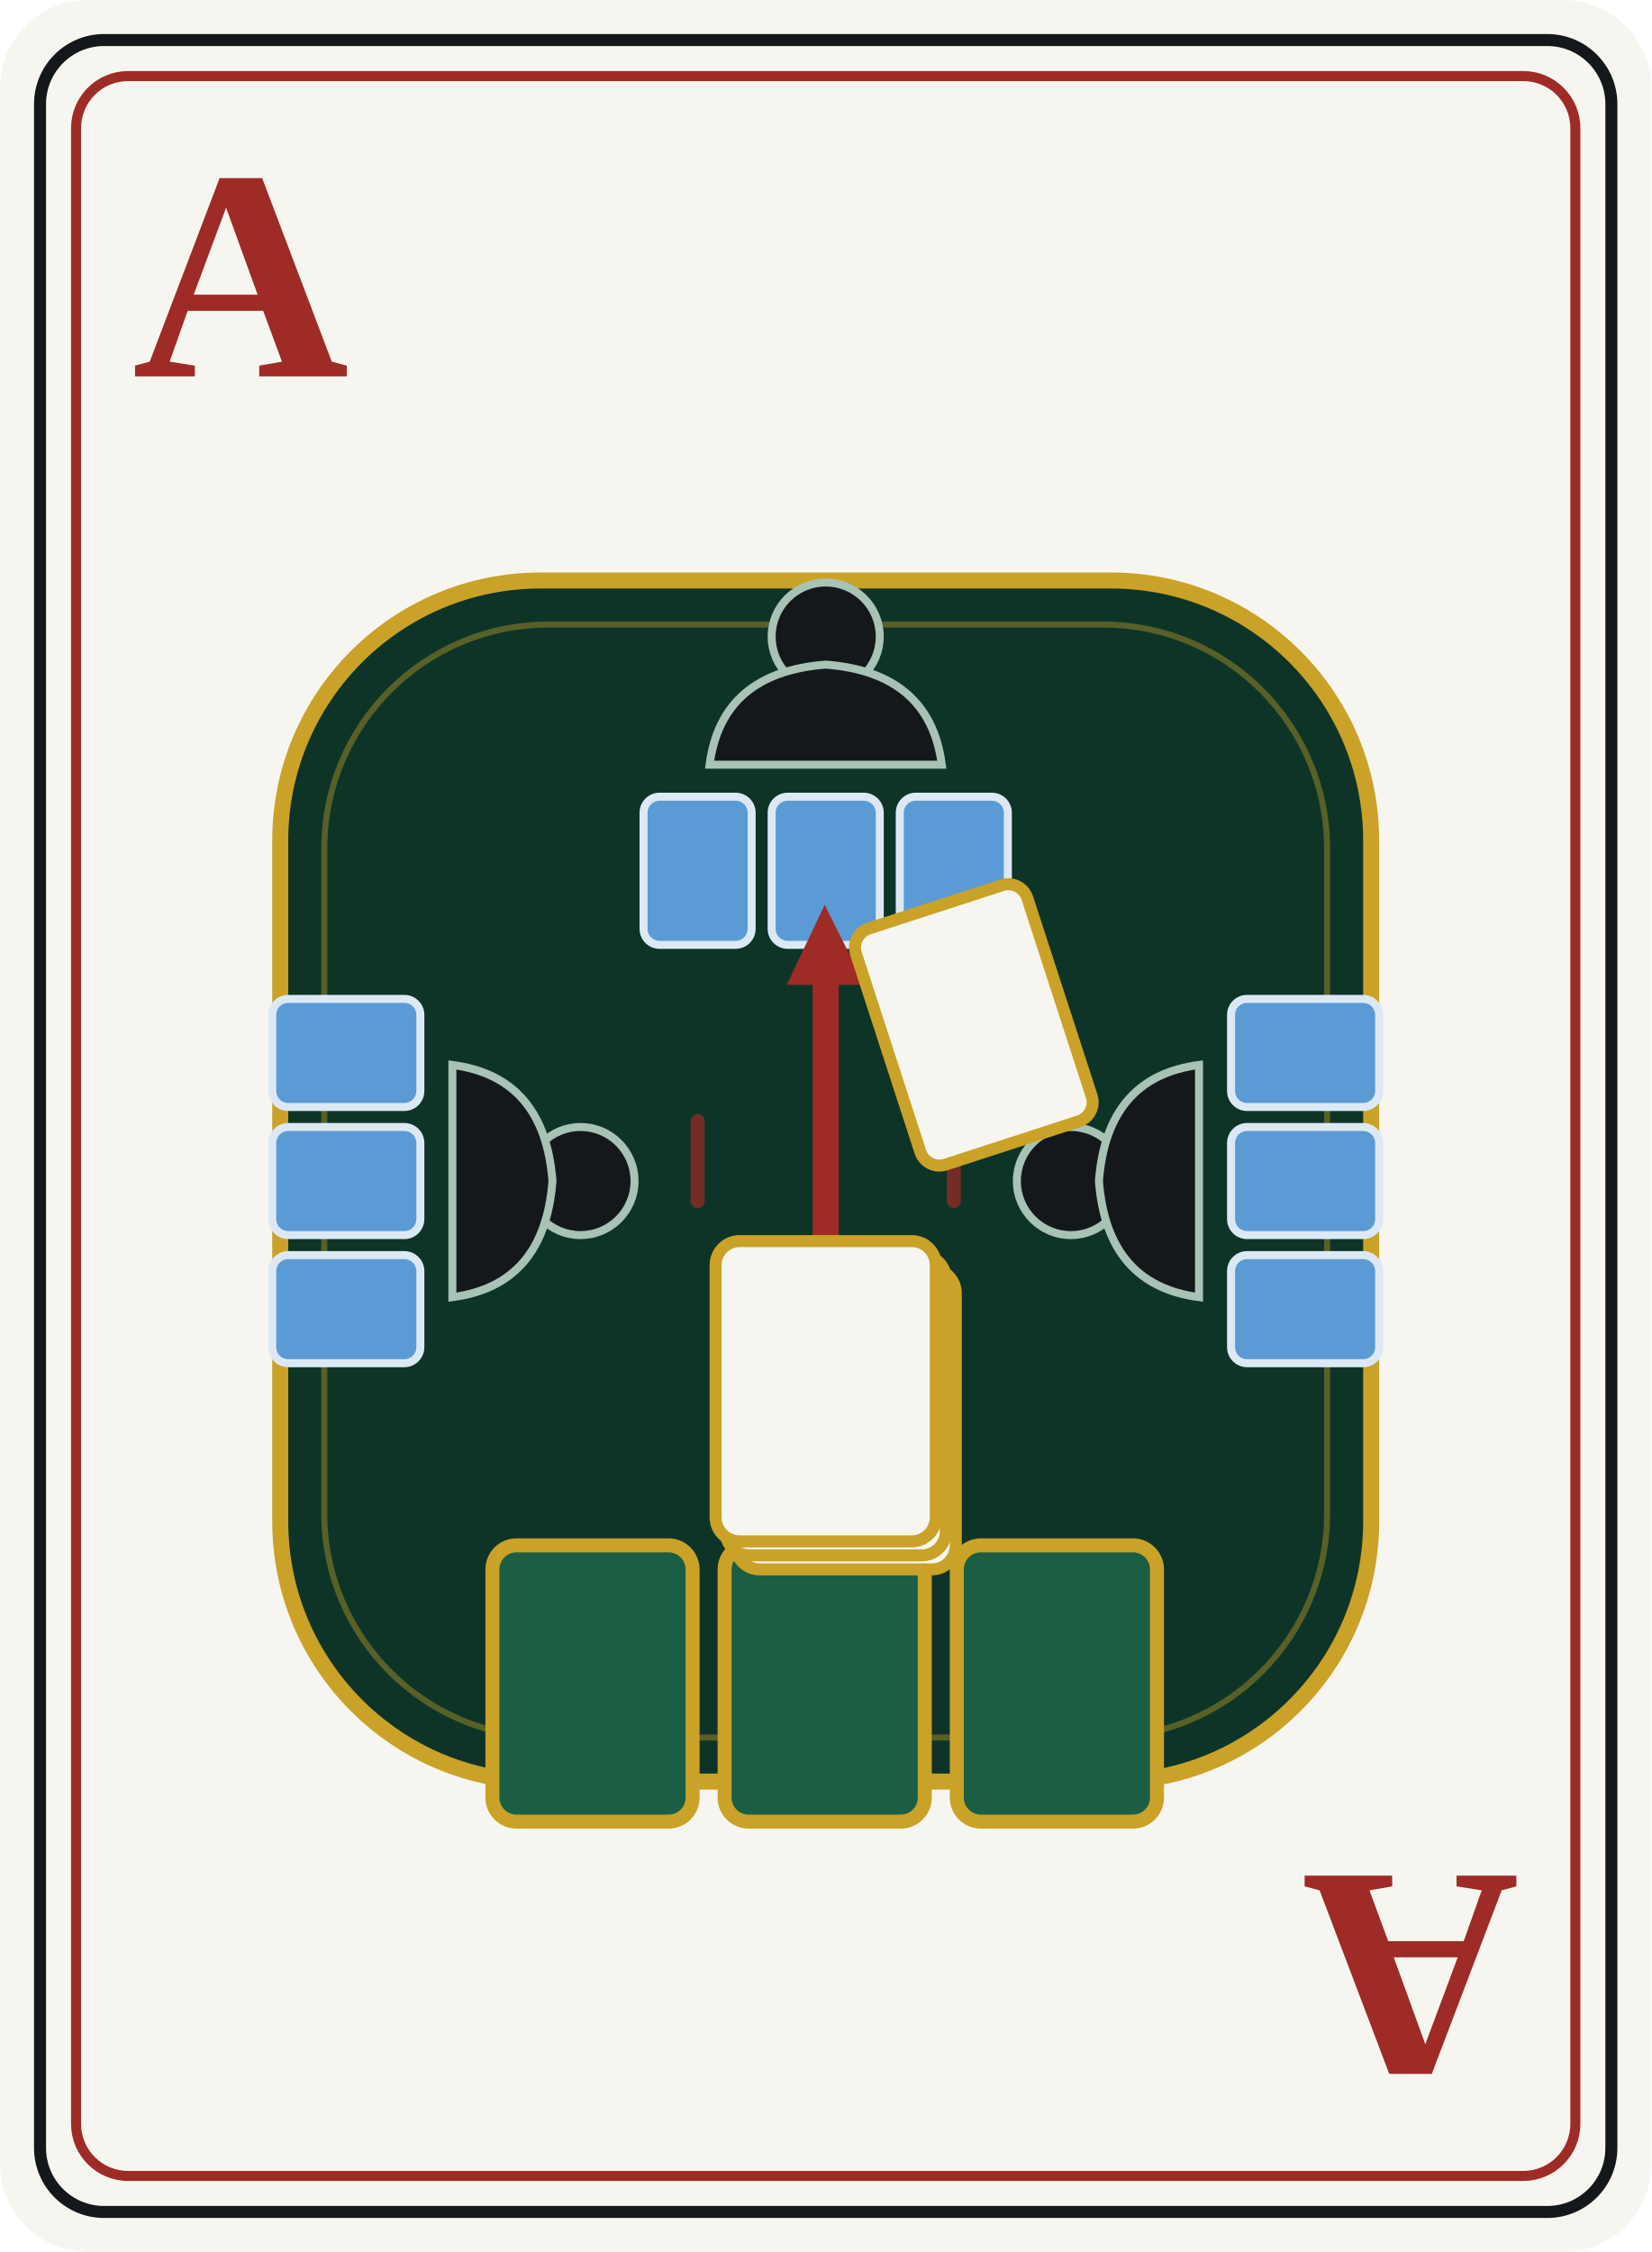
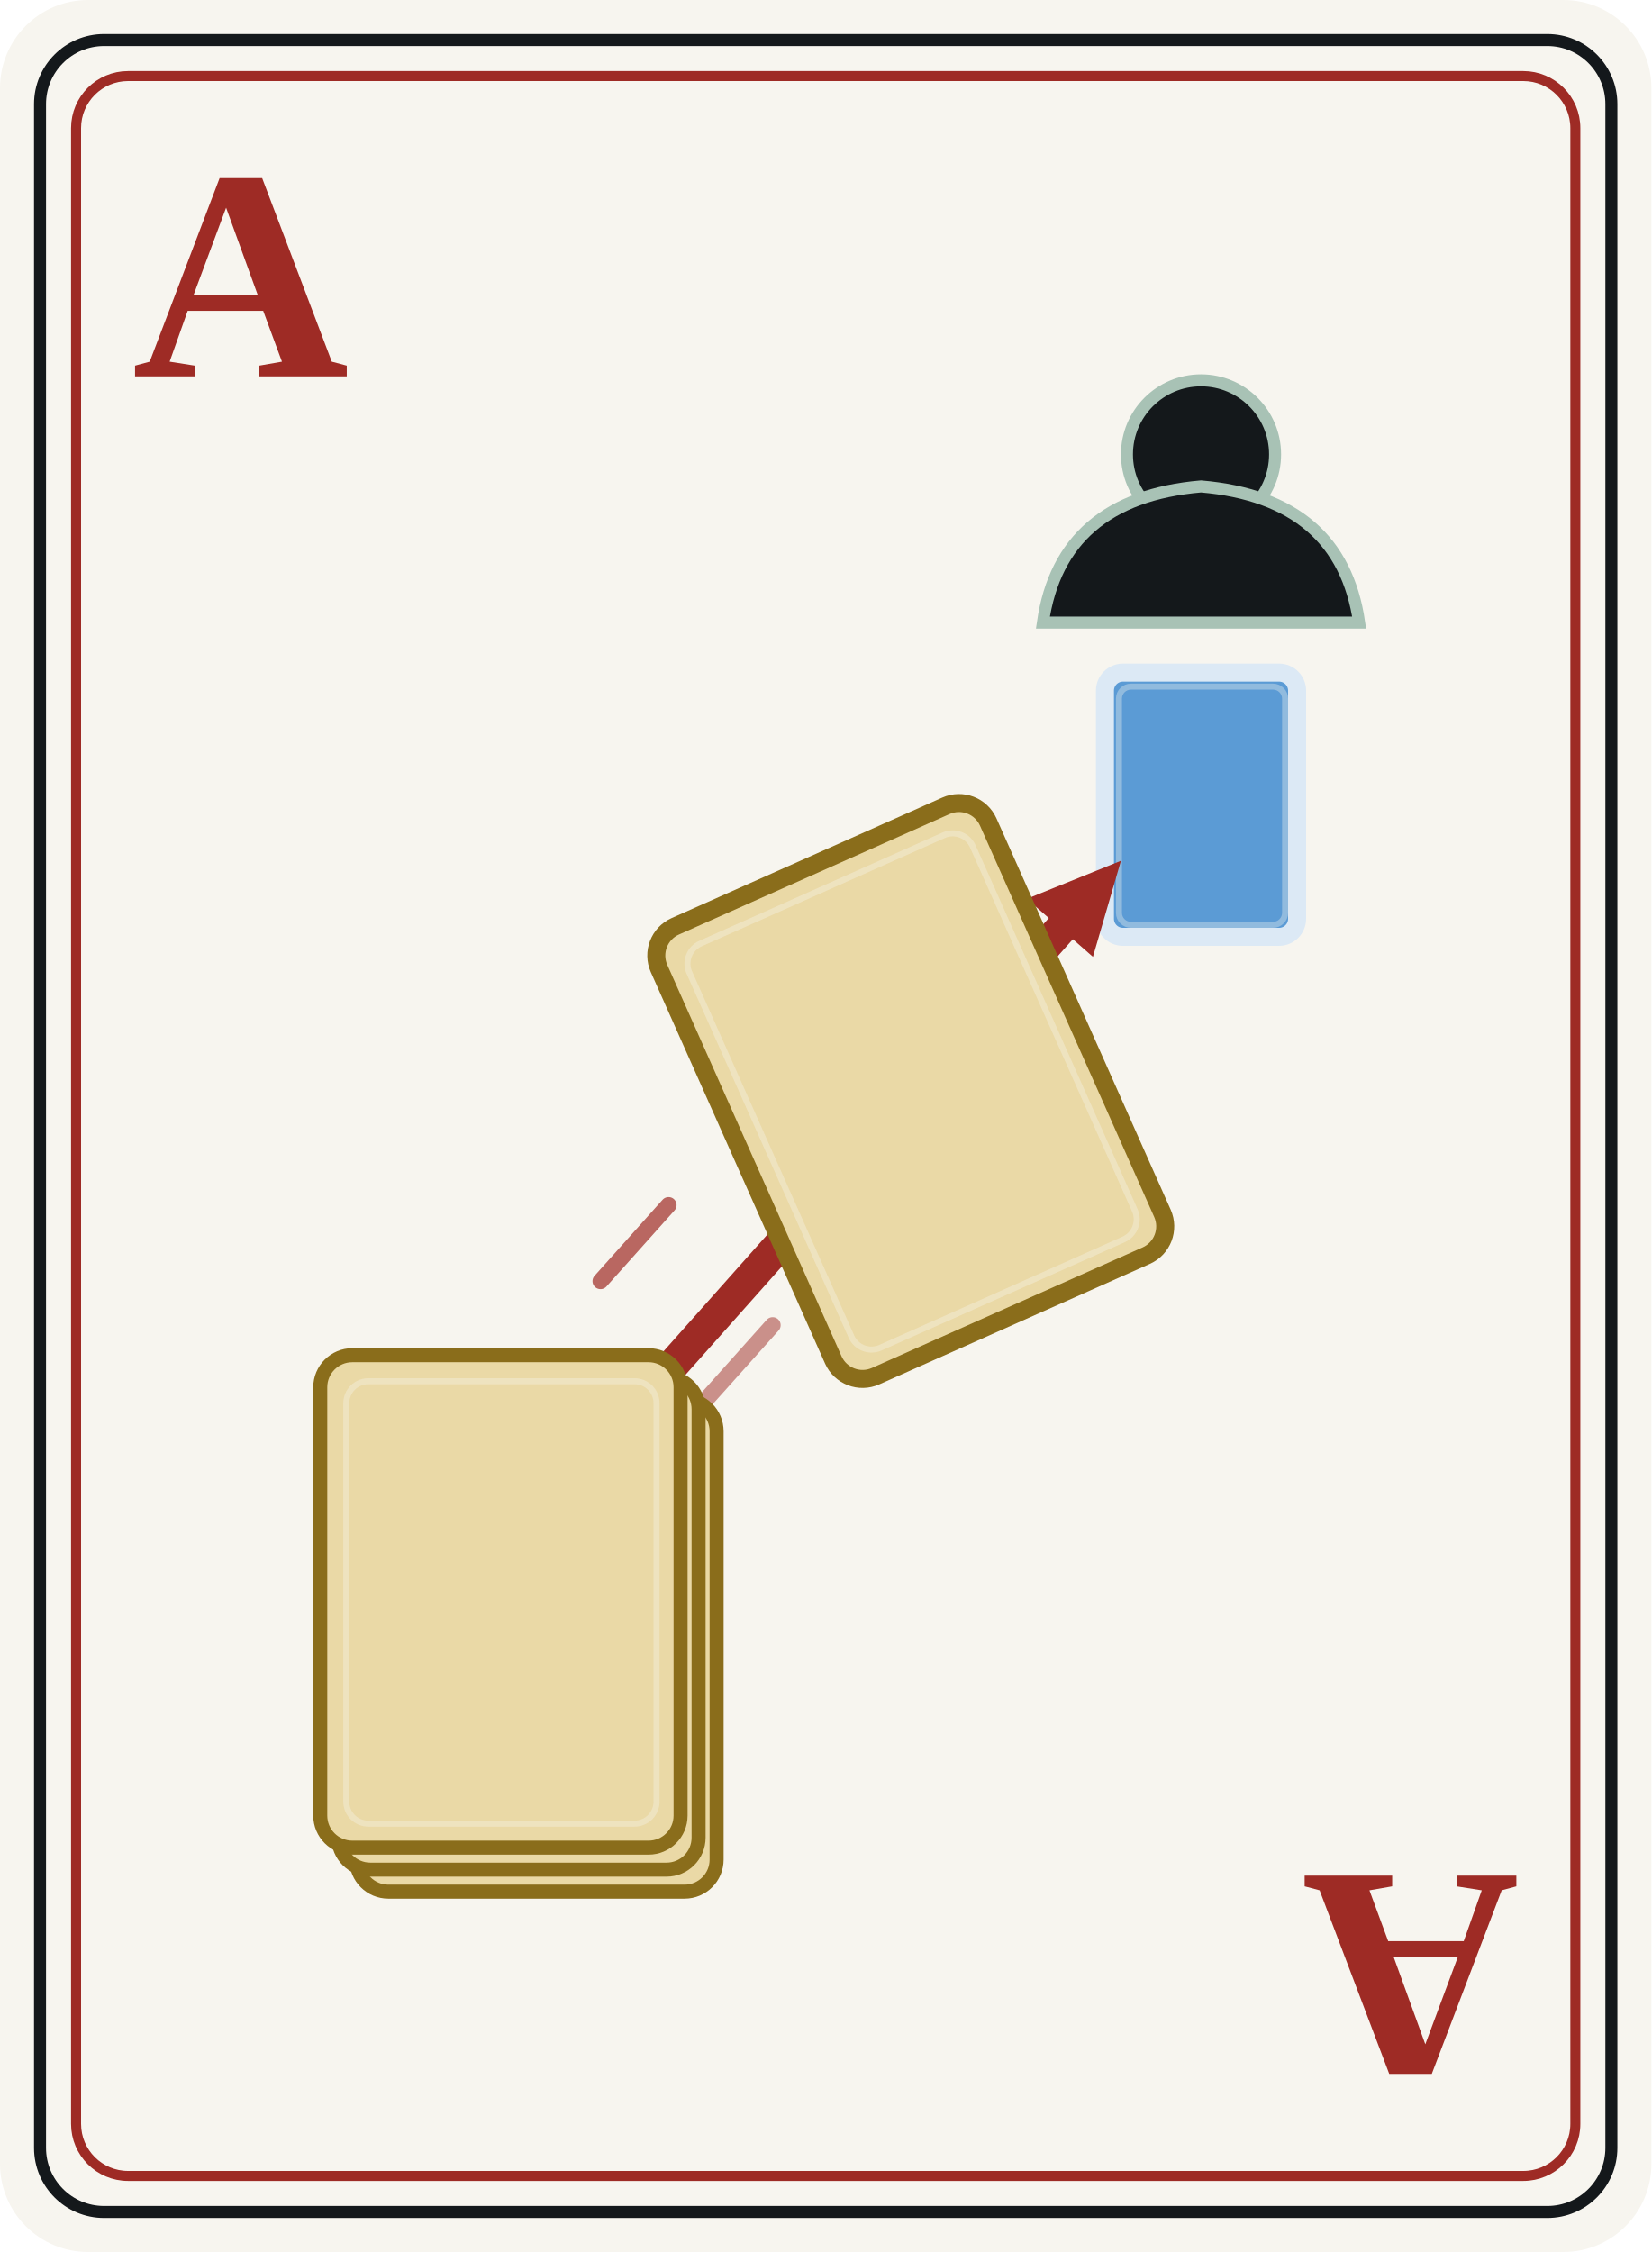
<svg xmlns="http://www.w3.org/2000/svg" viewBox="0 0 825 1125">
  <rect width="825" height="1125" rx="44" fill="#F7F5EF" />
  <rect x="20" y="20" width="785" height="1085" rx="32" fill="none" stroke="#14181B" stroke-width="6" />
  <rect x="38" y="38" width="749" height="1049" rx="26" fill="none" stroke="#9E2B25" stroke-width="5" />
  <text x="66" y="188" font-family="Georgia, 'Times New Roman', serif" font-size="150" font-weight="bold" fill="#9E2B25">A</text>
  <g transform="rotate(180 412.5 562.5)">
    <text x="66" y="188" font-family="Georgia, 'Times New Roman', serif" font-size="150" font-weight="bold" fill="#9E2B25">A</text>
  </g>
-   <rect x="140" y="290" width="545" height="600" rx="130" fill="#0E3428" stroke="#C9A227" stroke-width="8" />
-   <rect x="162" y="312" width="501" height="556" rx="112" fill="none" stroke="#C9A227" stroke-width="3" opacity="0.4" />
-   <g transform="translate(412.5 384) rotate(0.0)">
-     <circle cx="0" cy="-66" r="27" fill="#14181B" stroke="#A8C2B5" stroke-width="4" />
-     <path d="M -58,-2 Q -52,-48 0,-52 Q 52,-48 58,-2 Z" fill="#14181B" stroke="#A8C2B5" stroke-width="4" />
-     <rect x="-91" y="14" width="54" height="74" rx="8" fill="#5B9BD5" stroke="#DCE9F5" stroke-width="4" />
-     <rect x="-27" y="14" width="54" height="74" rx="8" fill="#5B9BD5" stroke="#DCE9F5" stroke-width="4" />
-     <rect x="37" y="14" width="54" height="74" rx="8" fill="#5B9BD5" stroke="#DCE9F5" stroke-width="4" />
-   </g>
-   <g transform="translate(224 590) rotate(90)">
-     <circle cx="0" cy="-66" r="27" fill="#14181B" stroke="#A8C2B5" stroke-width="4" />
-     <path d="M -58,-2 Q -52,-48 0,-52 Q 52,-48 58,-2 Z" fill="#14181B" stroke="#A8C2B5" stroke-width="4" />
-     <rect x="-91" y="14" width="54" height="74" rx="8" fill="#5B9BD5" stroke="#DCE9F5" stroke-width="4" />
-     <rect x="-27" y="14" width="54" height="74" rx="8" fill="#5B9BD5" stroke="#DCE9F5" stroke-width="4" />
-     <rect x="37" y="14" width="54" height="74" rx="8" fill="#5B9BD5" stroke="#DCE9F5" stroke-width="4" />
-   </g>
-   <g transform="translate(601 590) rotate(-90)">
-     <circle cx="0" cy="-66" r="27" fill="#14181B" stroke="#A8C2B5" stroke-width="4" />
-     <path d="M -58,-2 Q -52,-48 0,-52 Q 52,-48 58,-2 Z" fill="#14181B" stroke="#A8C2B5" stroke-width="4" />
-     <rect x="-91" y="14" width="54" height="74" rx="8" fill="#5B9BD5" stroke="#DCE9F5" stroke-width="4" />
-     <rect x="-27" y="14" width="54" height="74" rx="8" fill="#5B9BD5" stroke="#DCE9F5" stroke-width="4" />
-     <rect x="37" y="14" width="54" height="74" rx="8" fill="#5B9BD5" stroke="#DCE9F5" stroke-width="4" />
-   </g>
-   <rect x="246" y="772" width="100" height="138" rx="12" fill="#1B5E43" stroke="#C9A227" stroke-width="7" />
-   <rect x="362" y="772" width="100" height="138" rx="12" fill="#1B5E43" stroke="#C9A227" stroke-width="7" />
-   <rect x="478" y="772" width="100" height="138" rx="12" fill="#1B5E43" stroke="#C9A227" stroke-width="7" />
-   <line x1="412.5" y1="640" x2="412.5" y2="470" stroke="#9E2B25" stroke-width="13" stroke-linecap="round" />
-   <polygon points="412,452 432,492 393,492" fill="#9E2B25" />
-   <line x1="348.5" y1="560" x2="348.5" y2="600" stroke="#9E2B25" stroke-width="7" stroke-linecap="round" opacity="0.7" />
-   <line x1="476.5" y1="560" x2="476.5" y2="600" stroke="#9E2B25" stroke-width="7" stroke-linecap="round" opacity="0.7" />
-   <rect x="367.5" y="634" width="110" height="150" rx="12" fill="#F7F5EF" stroke="#C9A227" stroke-width="6" />
-   <rect x="362.5" y="627" width="110" height="150" rx="12" fill="#F7F5EF" stroke="#C9A227" stroke-width="6" />
-   <rect x="357.5" y="620" width="110" height="150" rx="12" fill="#F7F5EF" stroke="#C9A227" stroke-width="6" />
-   <g transform="rotate(-18 486.5 512)">
-     <rect x="441.5" y="450" width="90" height="124" rx="10" fill="#F7F5EF" stroke="#C9A227" stroke-width="6" />
+   <circle cx="600" cy="227" r="37" fill="#14181B" stroke="#A8C2B5" stroke-width="6" />
+   <path d="M 521,311 Q 530,249 600,243 Q 670,249 679,311 Z" fill="#14181B" stroke="#A8C2B5" stroke-width="6" />
+   <rect x="552" y="336" width="96" height="132" rx="9" fill="#5B9BD5" stroke="#DCE9F5" stroke-width="9" />
+   <rect x="559" y="343" width="83" height="119" rx="6" fill="none" stroke="#F7F5EF" stroke-width="3" opacity="0.35" />
+   <line x1="320" y1="700" x2="545" y2="447" stroke="#9E2B25" stroke-width="16" stroke-linecap="round" />
+   <polygon points="560,430 546,478 513,449" fill="#9E2B25" />
+   <line x1="300" y1="640" x2="334" y2="602" stroke="#9E2B25" stroke-width="8" stroke-linecap="round" opacity="0.7" />
+   <line x1="352" y1="700" x2="386" y2="662" stroke="#9E2B25" stroke-width="8" stroke-linecap="round" opacity="0.5" />
+   <rect x="178" y="699" width="180" height="246" rx="16" fill="#EAD9A6" stroke="#8A6D1B" stroke-width="7" />
+   <rect x="191" y="712" width="155" height="221" rx="11" fill="none" stroke="#F7F5EF" stroke-width="3" opacity="0.35" />
+   <rect x="169" y="688" width="180" height="246" rx="16" fill="#EAD9A6" stroke="#8A6D1B" stroke-width="7" />
+   <rect x="182" y="701" width="155" height="221" rx="11" fill="none" stroke="#F7F5EF" stroke-width="3" opacity="0.35" />
+   <rect x="160" y="677" width="180" height="246" rx="16" fill="#EAD9A6" stroke="#8A6D1B" stroke-width="7" />
+   <rect x="173" y="690" width="155" height="221" rx="11" fill="none" stroke="#F7F5EF" stroke-width="3" opacity="0.35" />
+   <g transform="rotate(-24 455 545)">
+     <rect x="365" y="422" width="180" height="246" rx="16" fill="#EAD9A6" stroke="#8A6D1B" stroke-width="9" />
+     <rect x="378" y="435" width="155" height="221" rx="11" fill="none" stroke="#F7F5EF" stroke-width="3" opacity="0.35" />
  </g>
</svg>
